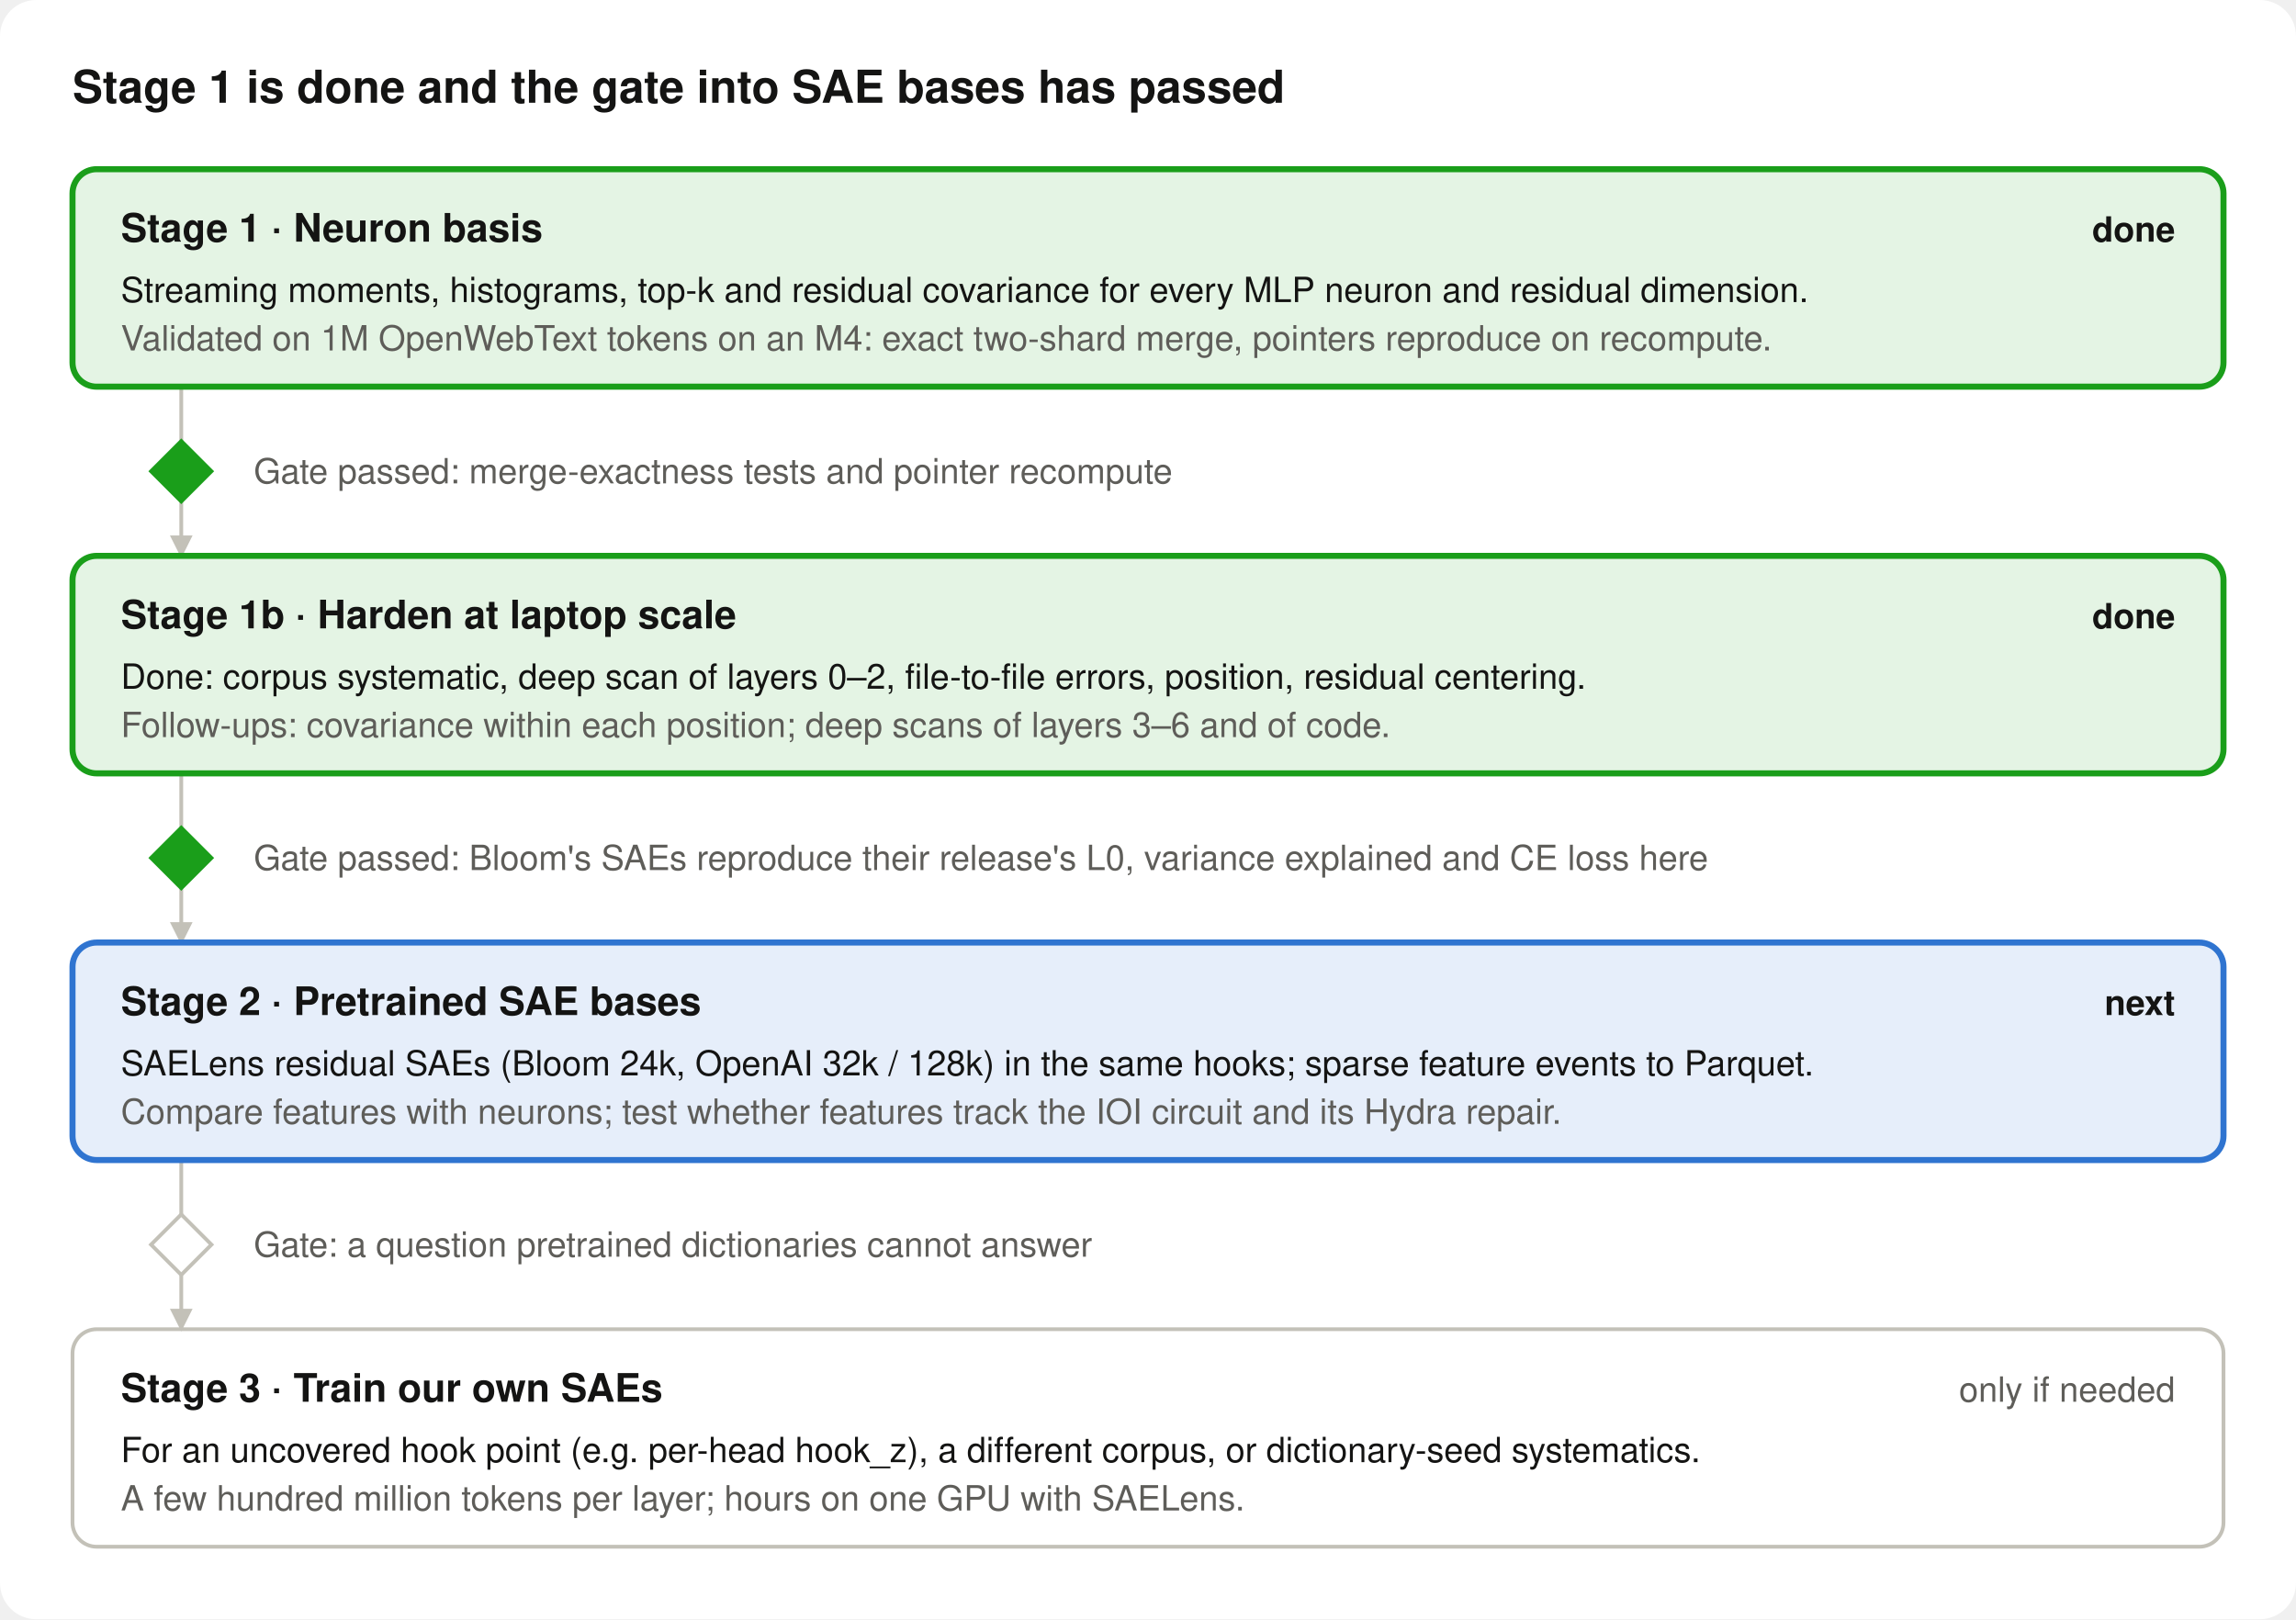
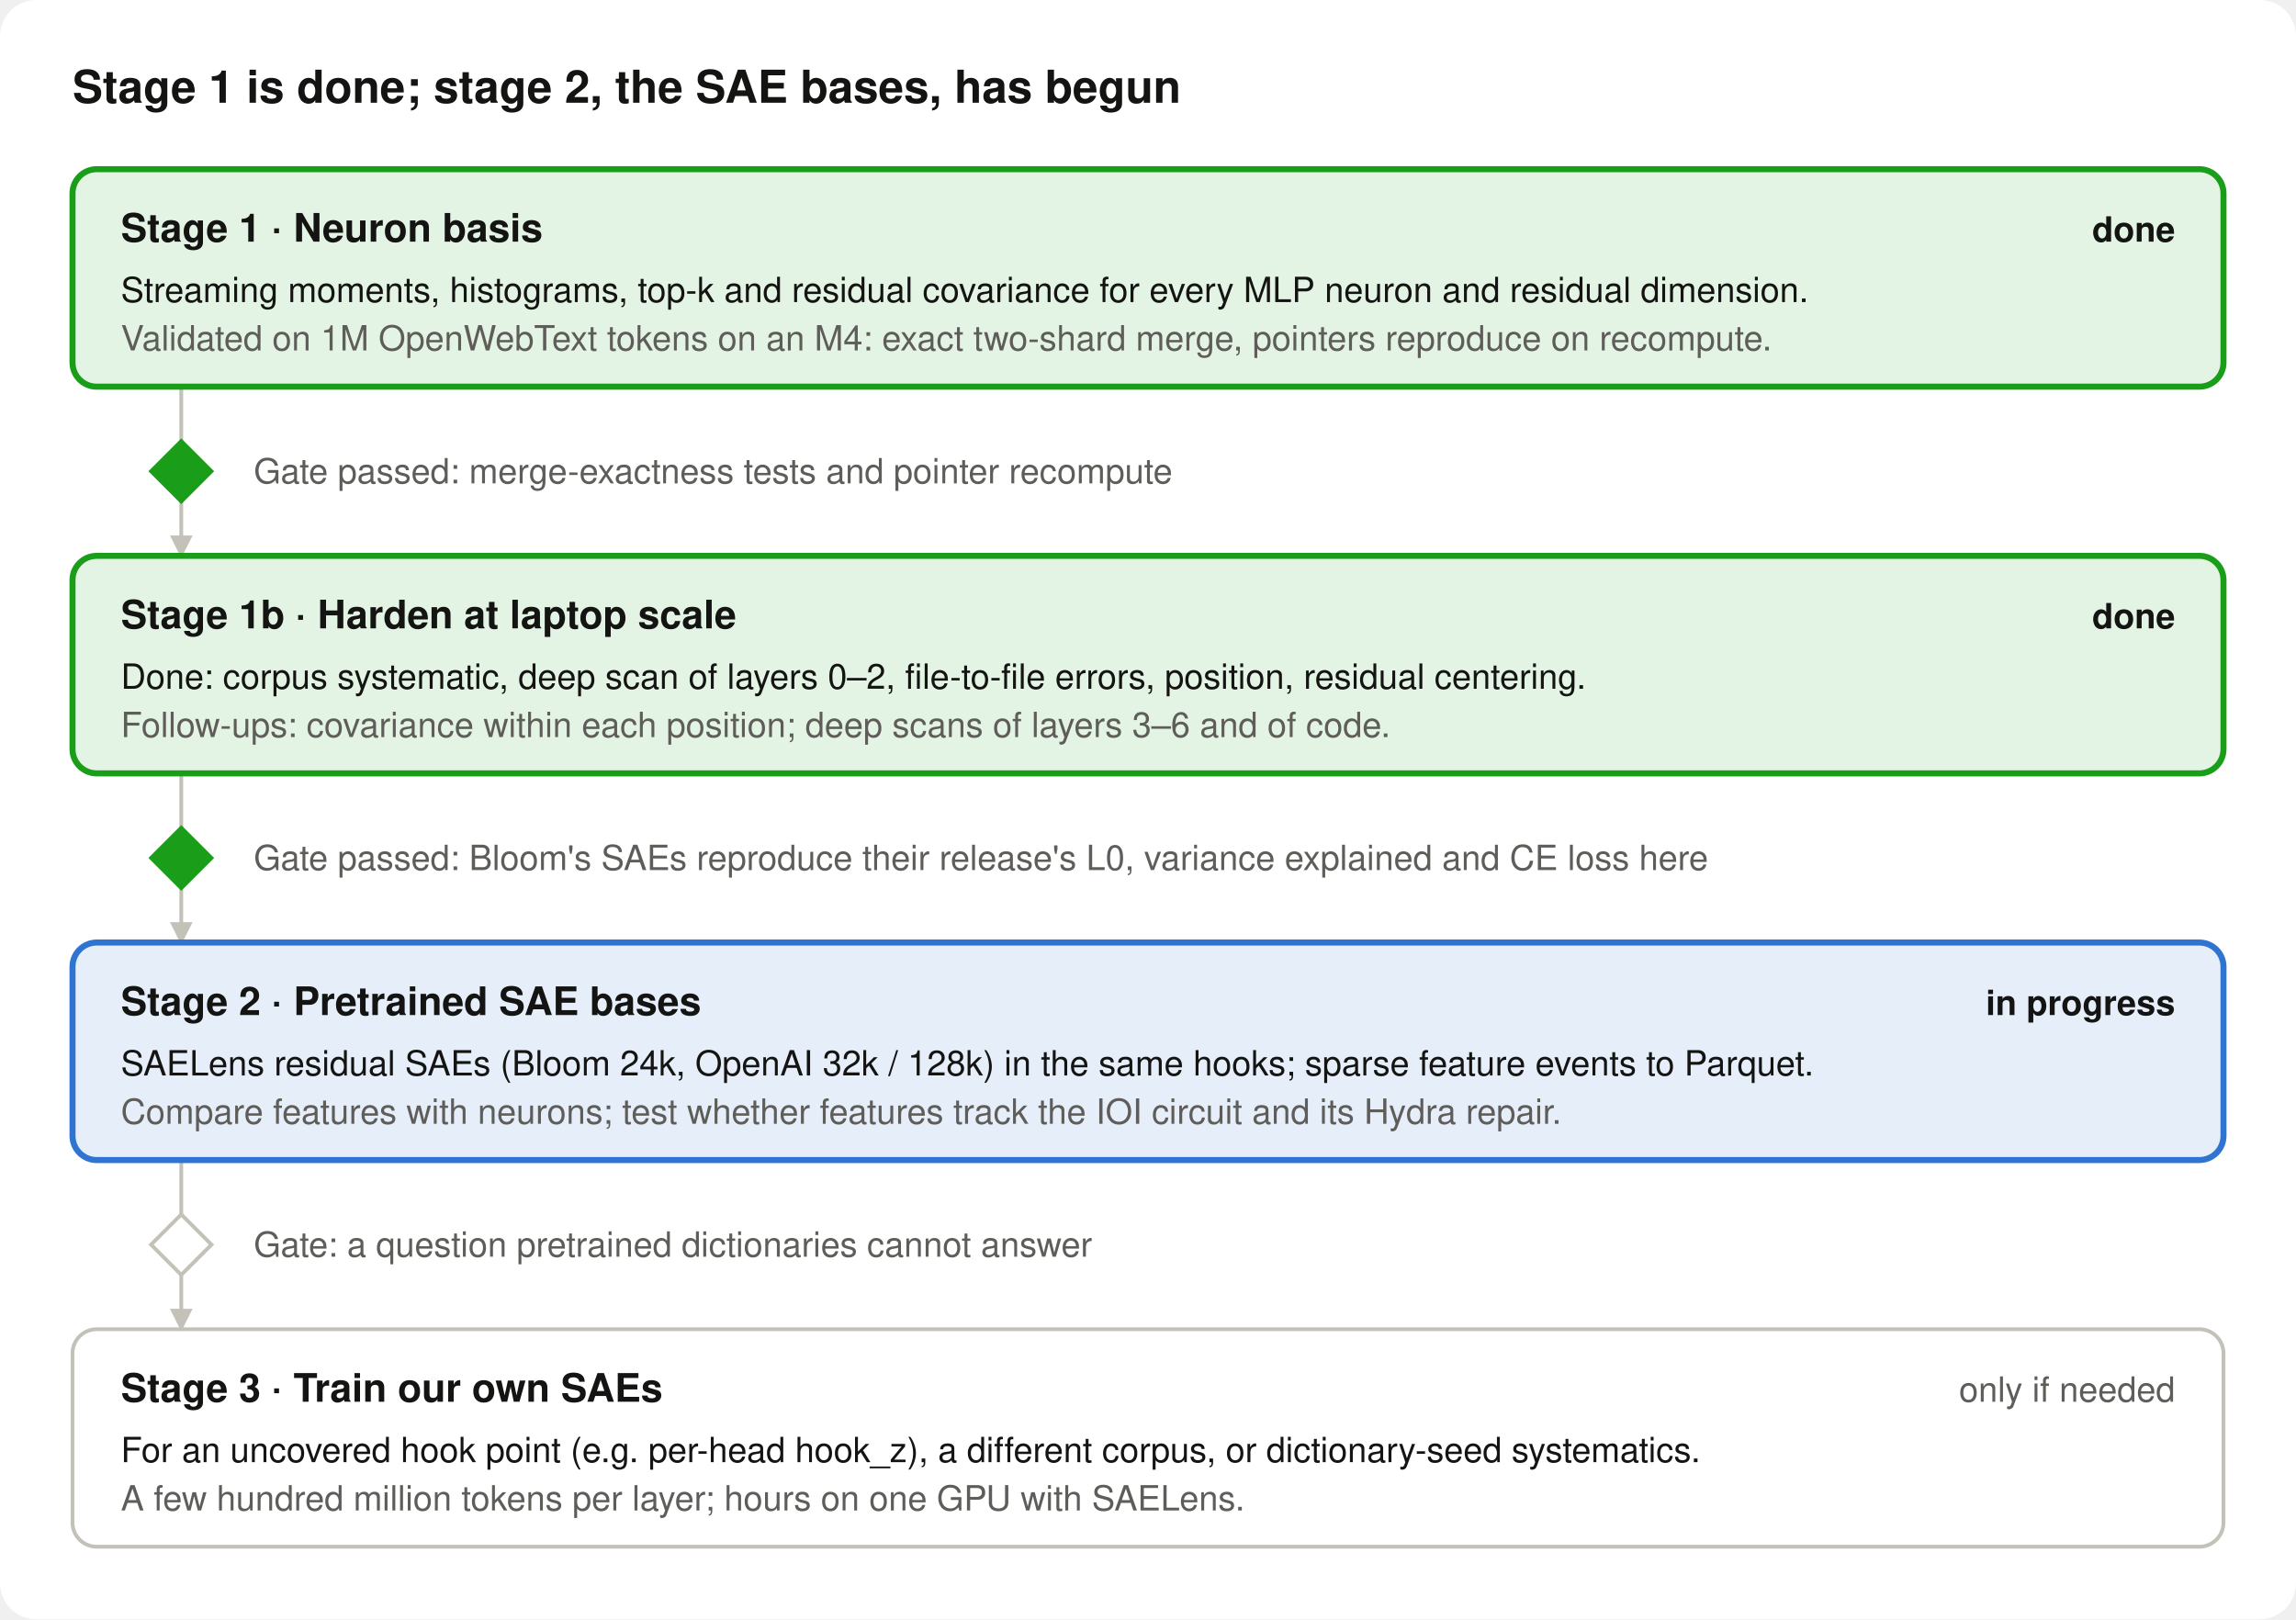
- <svg xmlns="http://www.w3.org/2000/svg" viewBox="0 0 760 536" role="img" aria-label="Stage 1 is done and the gate into SAE bases has passed" font-family="-apple-system, BlinkMacSystemFont, 'Segoe UI', Helvetica, Arial, sans-serif" font-size="13">
+ <svg xmlns="http://www.w3.org/2000/svg" viewBox="0 0 760 536" role="img" aria-label="Stage 1 is done; stage 2, the SAE bases, has begun" font-family="-apple-system, BlinkMacSystemFont, 'Segoe UI', Helvetica, Arial, sans-serif" font-size="13">
  <style>
    .bg { fill: #ffffff; }
    .ink { fill: #141413; }
    .quiet { fill: #5e5d59; }
    .edge { stroke: #c3c1b8; }
    .edge-fill { fill: #c3c1b8; }
    .good { fill: #1a9e1a; stroke: #1a9e1a; }
    .accent { fill: #2f74d0; stroke: #2f74d0; }
    .small { font-size: 11.5px; }
    .bold { font-weight: 600; }
  </style>
  <defs>
    <marker id="road-arrow" viewBox="0 0 10 10" refX="9" refY="5" markerWidth="6" markerHeight="6" orient="auto-start-reverse">
      <path d="M0 0L10 5L0 10z" class="edge-fill" />
    </marker>
  </defs>
  <rect width="760" height="536" rx="12" class="bg" />
-   <text x="24" y="34" font-size="15" class="ink bold">Stage 1 is done and the gate into SAE bases has passed</text>
+   <text x="24" y="34" font-size="15" class="ink bold">Stage 1 is done; stage 2, the SAE bases, has begun</text>
  <g fill="none" stroke-width="1.25" class="edge">
    <path d="M60 128V146" />
    <path d="M60 166V184" marker-end="url(#road-arrow)" />
    <path d="M60 256V274" />
    <path d="M60 294V312" marker-end="url(#road-arrow)" />
    <path d="M60 384V402" />
    <path d="M60 422V440" marker-end="url(#road-arrow)" />
  </g>
  <rect x="24" y="56" width="712" height="72" rx="8" fill-opacity="0.12" stroke-width="2" class="good" />
  <text x="40" y="80" class="ink bold">Stage 1 · Neuron basis</text>
  <text x="720" y="80" text-anchor="end" class="ink bold small">done</text>
  <text x="40" y="100" class="ink small">Streaming moments, histograms, top-k and residual covariance for every MLP neuron and residual dimension.</text>
  <text x="40" y="116" class="quiet small">Validated on 1M OpenWebText tokens on an M4: exact two-shard merge, pointers reproduce on recompute.</text>
  <polygon points="50,156 60,146 70,156 60,166" stroke-width="1.25" class="good" />
  <text x="84" y="160" class="quiet small">Gate passed: merge-exactness tests and pointer recompute</text>
  <rect x="24" y="184" width="712" height="72" rx="8" fill-opacity="0.12" stroke-width="2" class="good" />
  <text x="40" y="208" class="ink bold">Stage 1b · Harden at laptop scale</text>
  <text x="720" y="208" text-anchor="end" class="ink bold small">done</text>
  <text x="40" y="228" class="ink small">Done: corpus systematic, deep scan of layers 0–2, file-to-file errors, position, residual centering.</text>
  <text x="40" y="244" class="quiet small">Follow-ups: covariance within each position; deep scans of layers 3–6 and of code.</text>
  <polygon points="50,284 60,274 70,284 60,294" stroke-width="1.25" class="good" />
  <text x="84" y="288" class="quiet small">Gate passed: Bloom's SAEs reproduce their release's L0, variance explained and CE loss here</text>
  <rect x="24" y="312" width="712" height="72" rx="8" fill-opacity="0.12" stroke-width="2" class="accent" />
  <text x="40" y="336" class="ink bold">Stage 2 · Pretrained SAE bases</text>
-   <text x="720" y="336" text-anchor="end" class="ink bold small">next</text>
+   <text x="720" y="336" text-anchor="end" class="ink bold small">in progress</text>
  <text x="40" y="356" class="ink small">SAELens residual SAEs (Bloom 24k, OpenAI 32k / 128k) in the same hooks; sparse feature events to Parquet.</text>
  <text x="40" y="372" class="quiet small">Compare features with neurons; test whether features track the IOI circuit and its Hydra repair.</text>
  <polygon points="50,412 60,402 70,412 60,422" fill="none" stroke-width="1.25" class="edge" />
  <text x="84" y="416" class="quiet small">Gate: a question pretrained dictionaries cannot answer</text>
  <rect x="24" y="440" width="712" height="72" rx="8" fill="none" stroke-width="1.25" class="edge" />
  <text x="40" y="464" class="ink bold">Stage 3 · Train our own SAEs</text>
  <text x="720" y="464" text-anchor="end" class="quiet small">only if needed</text>
  <text x="40" y="484" class="ink small">For an uncovered hook point (e.g. per-head hook_z), a different corpus, or dictionary-seed systematics.</text>
  <text x="40" y="500" class="quiet small">A few hundred million tokens per layer; hours on one GPU with SAELens.</text>
</svg>
